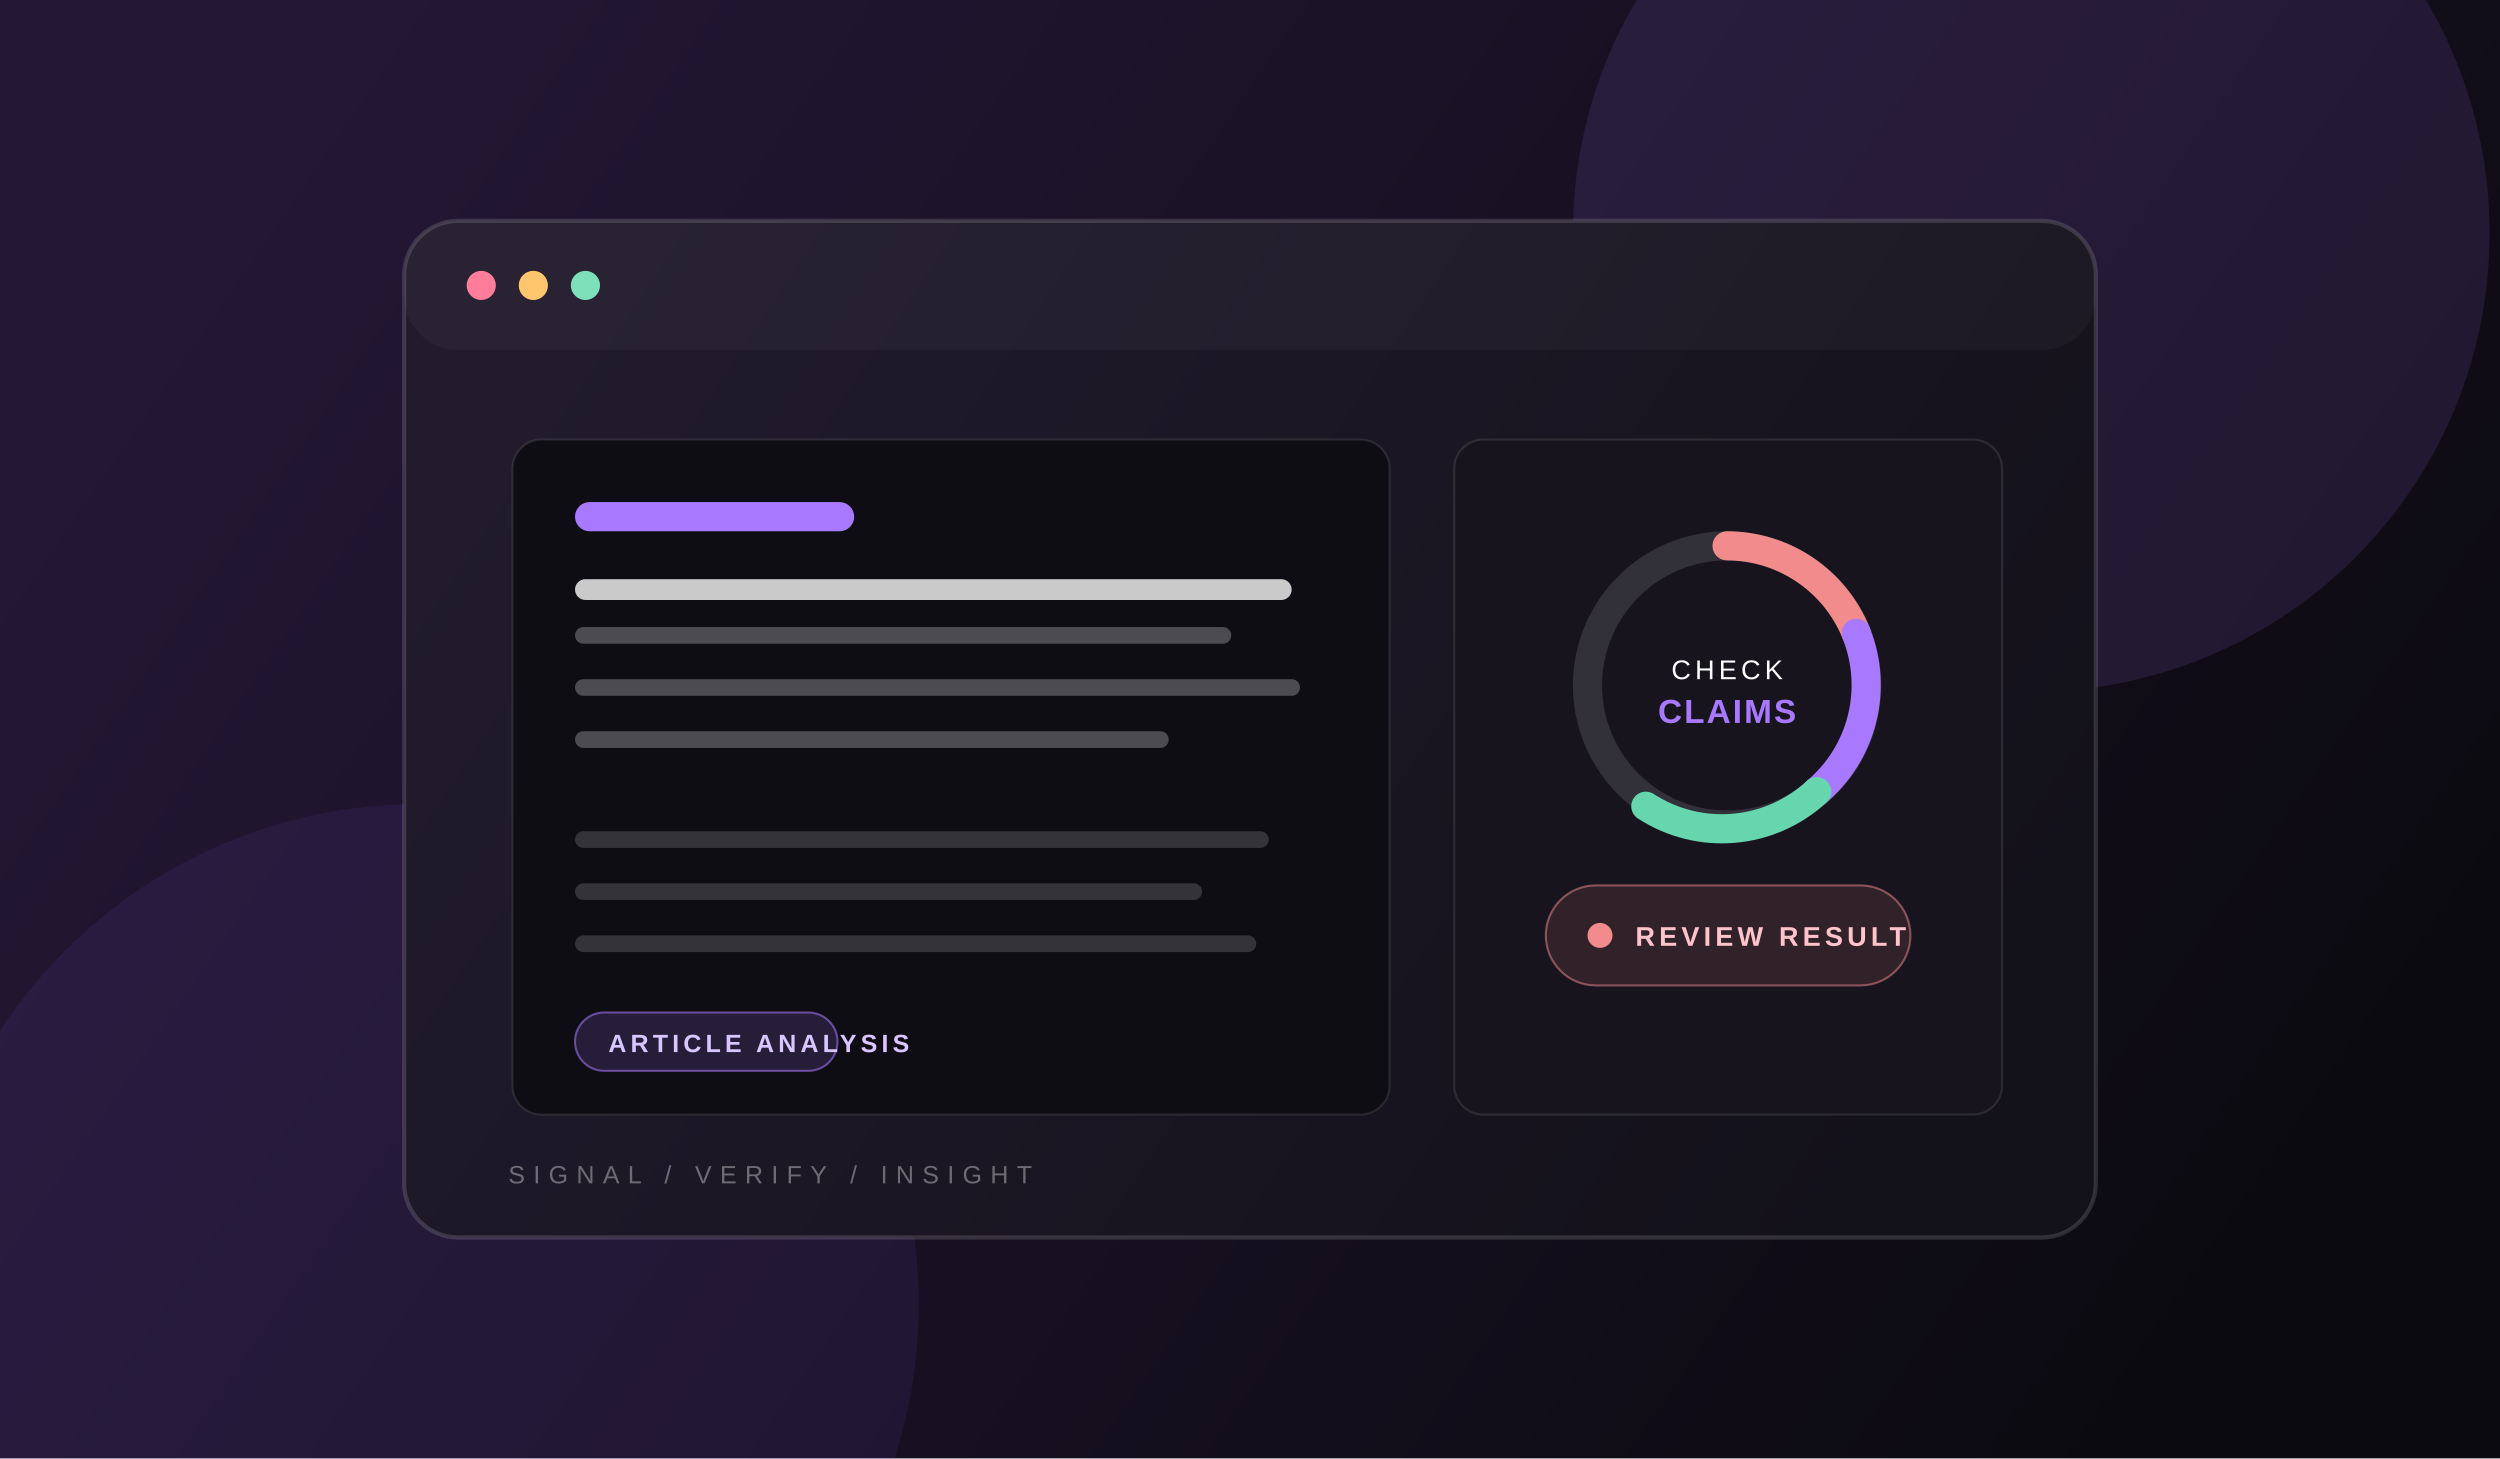
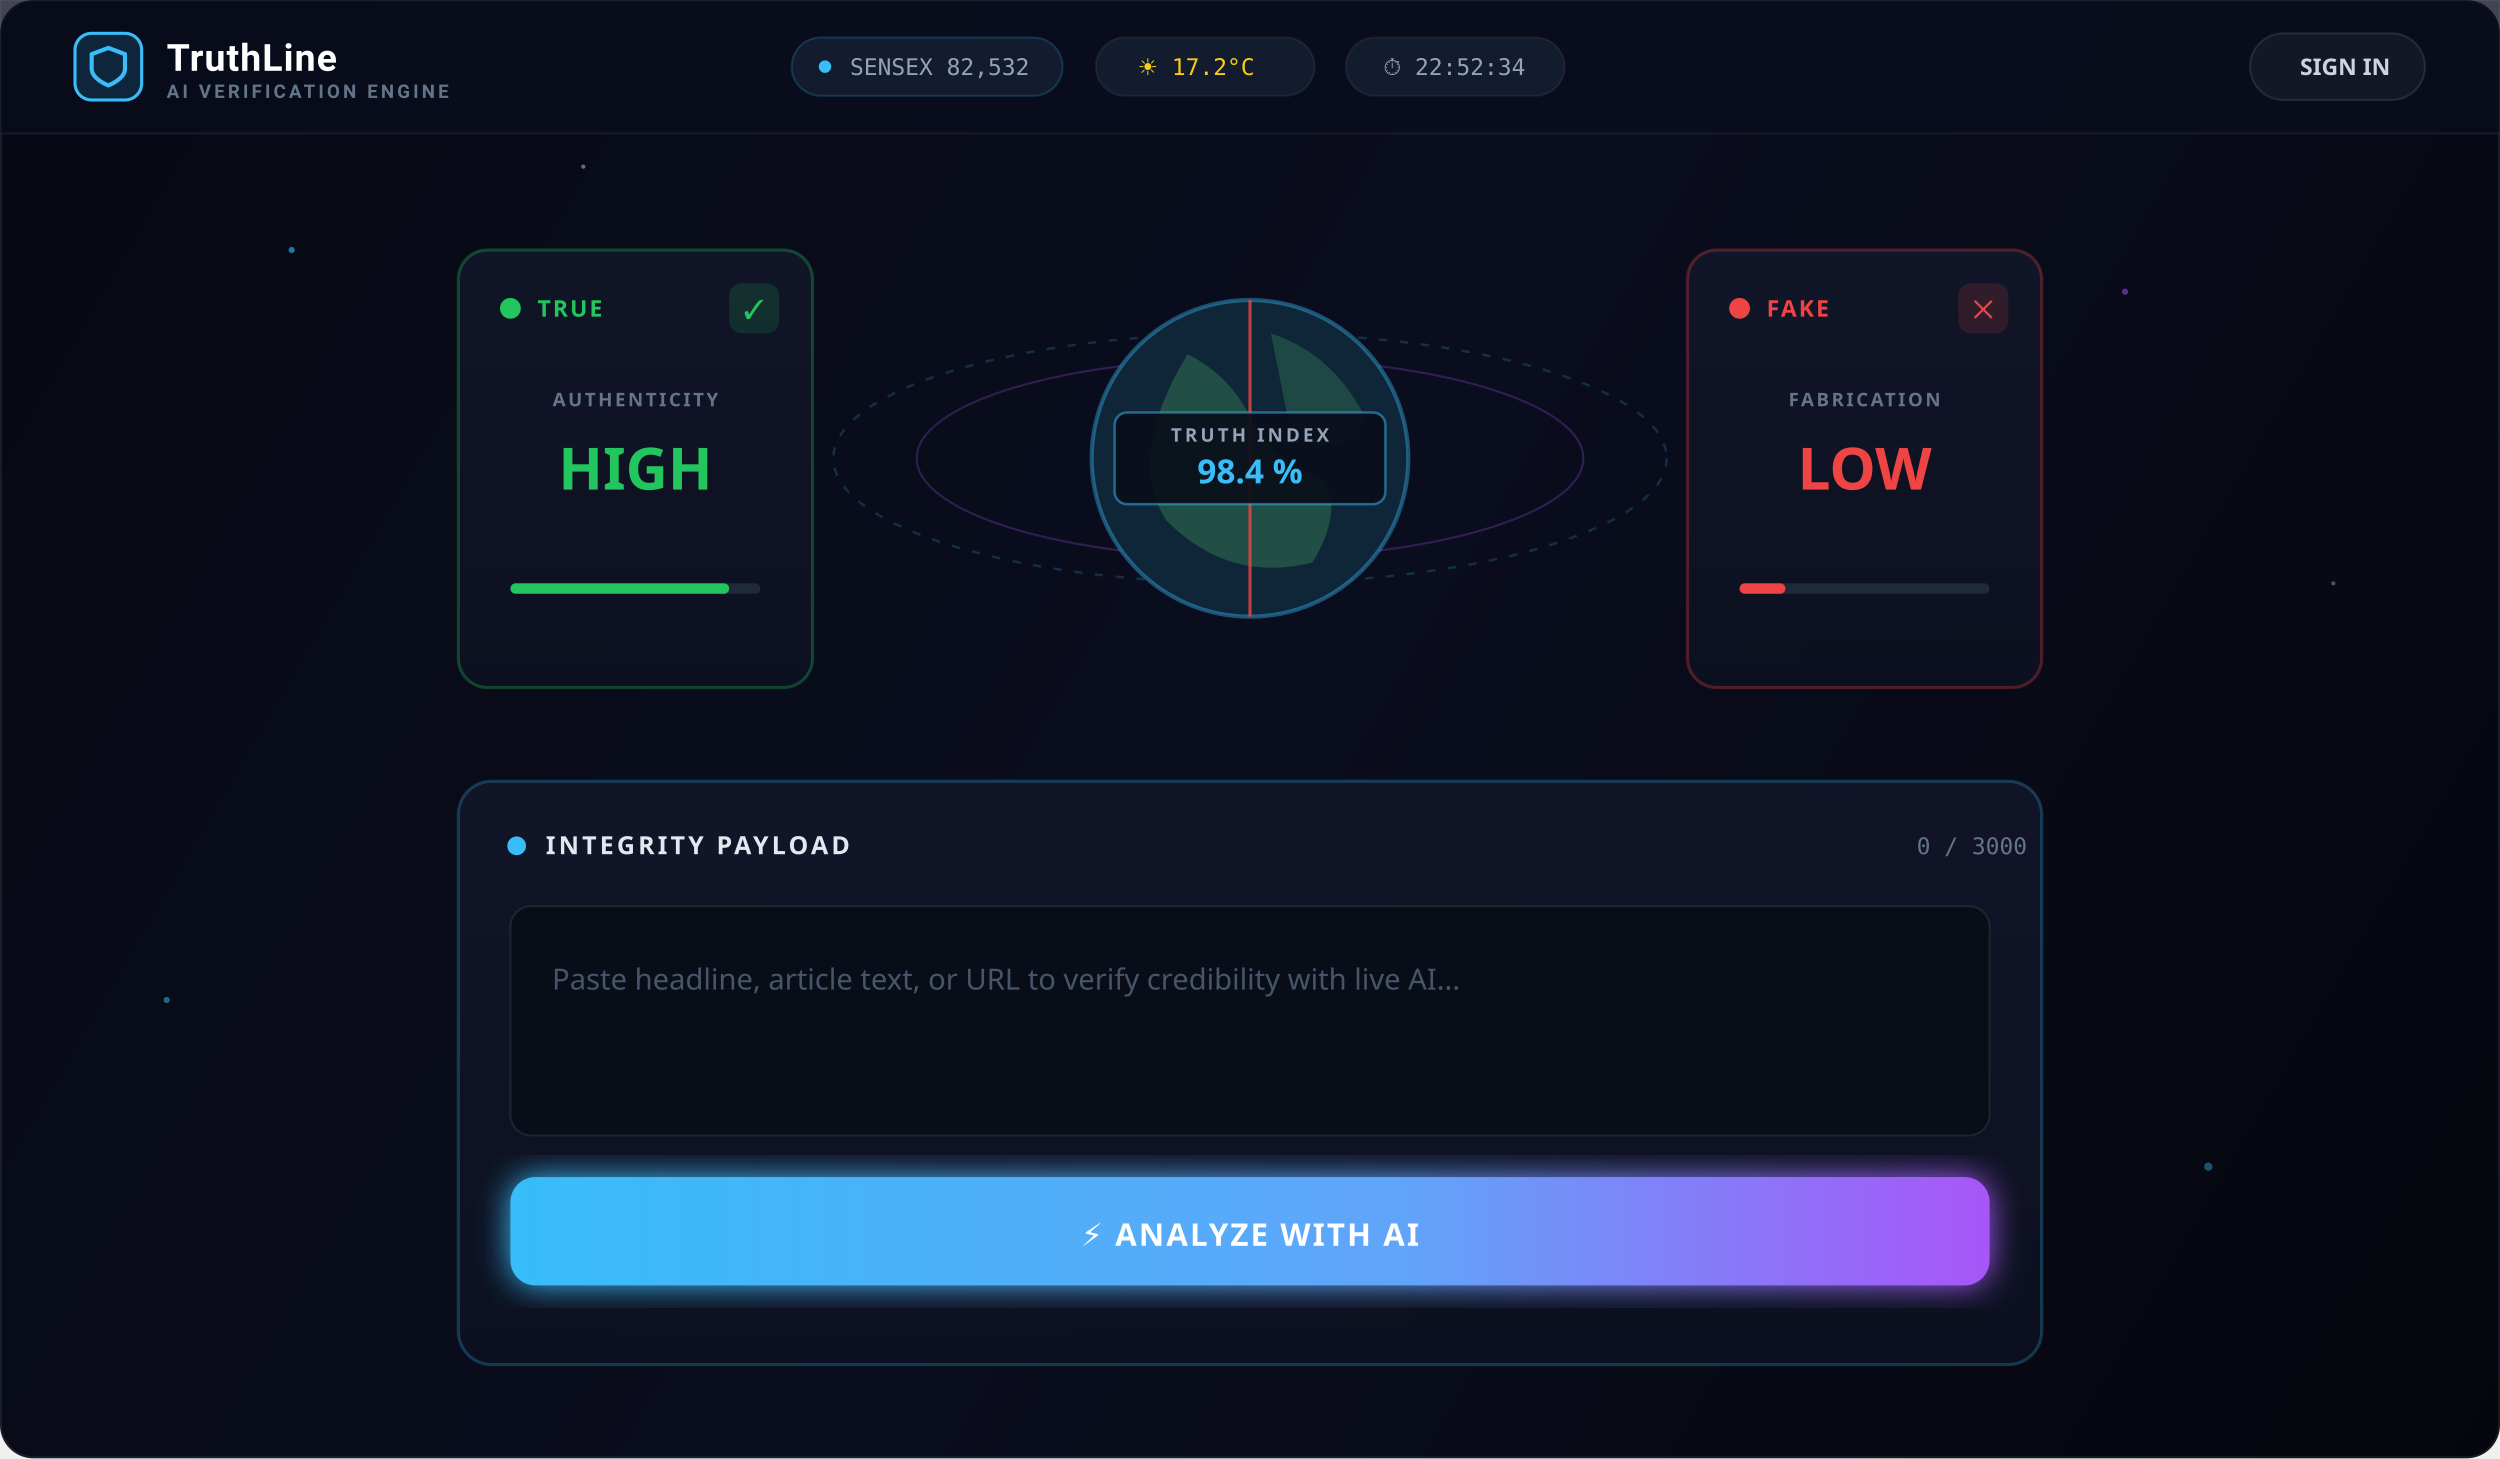
- <svg xmlns="http://www.w3.org/2000/svg" viewBox="0 0 1200 700" fill="none">
+ <svg xmlns="http://www.w3.org/2000/svg" viewBox="0 0 1200 700" width="100%" height="100%" fill="none">
  <defs>
-     <linearGradient id="bg" x1="120" y1="50" x2="1050" y2="690" gradientUnits="userSpaceOnUse">
-       <stop stop-color="#241735" />
-       <stop offset="1" stop-color="#0B0A10" />
+     <linearGradient id="tl-bg" x1="0" y1="0" x2="1200" y2="700" gradientUnits="userSpaceOnUse">
+       <stop stop-color="#070913" />
+       <stop offset="0.5" stop-color="#0a0d1e" />
+       <stop offset="1" stop-color="#05060d" />
    </linearGradient>
-     <linearGradient id="panel" x1="270" y1="150" x2="900" y2="570" gradientUnits="userSpaceOnUse">
-       <stop stop-color="#211B2C" />
-       <stop offset="1" stop-color="#13111A" />
+     <linearGradient id="tl-btn" x1="0%" y1="0%" x2="100%" y2="0%">
+       <stop stop-color="#38bdf8" />
+       <stop offset="60%" stop-color="#60a5fa" />
+       <stop offset="100%" stop-color="#a855f7" />
    </linearGradient>
+     <linearGradient id="tl-card" x1="0%" y1="0%" x2="0%" y2="100%">
+       <stop stop-color="#12172a" stop-opacity="0.85" />
+       <stop offset="100%" stop-color="#0c1020" stop-opacity="0.95" />
+     </linearGradient>
+     <filter id="tl-glow" x="-20%" y="-20%" width="140%" height="140%">
+       <feGaussianBlur stdDeviation="8" result="blur" />
+       <feComposite in="SourceGraphic" in2="blur" operator="over" />
+     </filter>
  </defs>
-   <path fill="url(#bg)" d="M0 0h1200v700H0z" />
-   <circle cx="975" cy="112" r="220" fill="#A879FF" fill-opacity=".12" />
-   <circle cx="201" cy="626" r="240" fill="#7852D6" fill-opacity=".1" />
-   <rect x="194" y="106" width="812" height="488" rx="26" fill="url(#panel)" stroke="#FFFFFF" stroke-opacity=".14" stroke-width="2" />
-   <rect x="194" y="106" width="812" height="62" rx="26" fill="#FFFFFF" fill-opacity=".035" />
-   <circle cx="231" cy="137" r="7" fill="#FF7D9B" />
-   <circle cx="256" cy="137" r="7" fill="#FFC66D" />
-   <circle cx="281" cy="137" r="7" fill="#7EE0B8" />
-   <rect x="246" y="211" width="421" height="324" rx="14" fill="#0E0D13" stroke="#FFFFFF" stroke-opacity=".1" />
-   <rect x="276" y="241" width="134" height="14" rx="7" fill="#A879FF" />
-   <rect x="276" y="278" width="344" height="10" rx="5" fill="#FFFFFF" fill-opacity=".78" />
-   <rect x="276" y="301" width="315" height="8" rx="4" fill="#FFFFFF" fill-opacity=".26" />
-   <rect x="276" y="326" width="348" height="8" rx="4" fill="#FFFFFF" fill-opacity=".26" />
-   <rect x="276" y="351" width="285" height="8" rx="4" fill="#FFFFFF" fill-opacity=".26" />
-   <rect x="276" y="399" width="333" height="8" rx="4" fill="#FFFFFF" fill-opacity=".16" />
-   <rect x="276" y="424" width="301" height="8" rx="4" fill="#FFFFFF" fill-opacity=".16" />
-   <rect x="276" y="449" width="327" height="8" rx="4" fill="#FFFFFF" fill-opacity=".16" />
-   <rect x="276" y="486" width="126" height="28" rx="14" fill="#A879FF" fill-opacity=".16" stroke="#A879FF" stroke-opacity=".55" />
-   <text x="292" y="505" fill="#D9C5FF" font-family="Arial,sans-serif" font-size="12" font-weight="700" letter-spacing="2">ARTICLE ANALYSIS</text>
-   <rect x="698" y="211" width="263" height="324" rx="14" fill="#17141E" stroke="#FFFFFF" stroke-opacity=".1" />
-   <circle cx="829" cy="329" r="67" stroke="#FFFFFF" stroke-opacity=".12" stroke-width="14" />
-   <path d="M829 262a67 67 0 0 1 62 42" stroke="#F28C8C" stroke-width="14" stroke-linecap="round" />
-   <path d="M891 304a67 67 0 0 1-19 76" stroke="#A879FF" stroke-width="14" stroke-linecap="round" />
-   <path d="M872 380a67 67 0 0 1-82 7" stroke="#65D6AE" stroke-width="14" stroke-linecap="round" />
-   <text x="829" y="326" fill="#FFFFFF" font-family="Arial,sans-serif" font-size="13" text-anchor="middle" letter-spacing="2">CHECK</text>
-   <text x="829" y="347" fill="#A879FF" font-family="Arial,sans-serif" font-size="16" font-weight="700" text-anchor="middle" letter-spacing="1">CLAIMS</text>
-   <rect x="742" y="425" width="175" height="48" rx="24" fill="#F28C8C" fill-opacity=".12" stroke="#F28C8C" stroke-opacity=".5" />
-   <circle cx="768" cy="449" r="6" fill="#F28C8C" />
-   <text x="785" y="454" fill="#FFC4CB" font-family="Arial,sans-serif" font-size="13" font-weight="700" letter-spacing="2">REVIEW RESULT</text>
-   <text x="244" y="568" fill="#FFFFFF" fill-opacity=".36" font-family="Arial,sans-serif" font-size="12" letter-spacing="4">SIGNAL / VERIFY / INSIGHT</text>
+   <rect width="1200" height="700" rx="16" fill="url(#tl-bg)" />
+   <rect width="1200" height="700" rx="16" stroke="rgba(255,255,255,0.08)" stroke-width="2" />
+   <circle cx="140" cy="120" r="1.5" fill="#38bdf8" opacity="0.6" />
+   <circle cx="280" cy="80" r="1" fill="#fff" opacity="0.4" />
+   <circle cx="1020" cy="140" r="1.5" fill="#a855f7" opacity="0.5" />
+   <circle cx="1120" cy="280" r="1" fill="#fff" opacity="0.3" />
+   <circle cx="80" cy="480" r="1.5" fill="#38bdf8" opacity="0.5" />
+   <circle cx="1060" cy="560" r="2" fill="#38bdf8" opacity="0.4" />
+   <rect x="0" y="0" width="1200" height="64" fill="#090d1c" fill-opacity="0.75" stroke="rgba(255,255,255,0.06)" stroke-width="1" />
+   <rect x="36" y="16" width="32" height="32" rx="8" fill="#38bdf8" fill-opacity="0.15" stroke="#38bdf8" stroke-width="1.5" />
+   <path d="M52 23 L44 26 L44 33 C44 38 52 41 52 41 C52 41 60 38 60 33 L60 26 Z" fill="none" stroke="#38bdf8" stroke-width="2" stroke-linejoin="round" />
+   <text x="80" y="34" fill="#ffffff" font-family="'Segoe UI', Roboto, sans-serif" font-size="18" font-weight="700" letter-spacing="0.5">TruthLine</text>
+   <text x="80" y="47" fill="#64748b" font-family="'Segoe UI', Roboto, sans-serif" font-size="9" font-weight="600" letter-spacing="1.5">AI VERIFICATION ENGINE</text>
+   <rect x="380" y="18" width="130" height="28" rx="14" fill="#131b2e" stroke="rgba(56,189,248,0.2)" />
+   <circle cx="396" cy="32" r="3" fill="#38bdf8" />
+   <text x="408" y="36" fill="#94a3b8" font-family="monospace" font-size="11">SENSEX 82,532</text>
+   <rect x="526" y="18" width="105" height="28" rx="14" fill="#131b2e" stroke="rgba(255,255,255,0.06)" />
+   <text x="546" y="36" fill="#facc15" font-family="monospace" font-size="11">☀️ 17.2°C</text>
+   <rect x="646" y="18" width="105" height="28" rx="14" fill="#131b2e" stroke="rgba(255,255,255,0.06)" />
+   <text x="664" y="36" fill="#94a3b8" font-family="monospace" font-size="11">⏱ 22:52:34</text>
+   <rect x="1080" y="16" width="84" height="32" rx="16" fill="rgba(255,255,255,0.05)" stroke="rgba(255,255,255,0.1)" />
+   <text x="1104" y="36" fill="#cbd5e1" font-family="'Segoe UI', sans-serif" font-size="11" font-weight="600">SIGN IN</text>
+   <g transform="translate(600, 220)">
+     <ellipse cx="0" cy="0" rx="200" ry="60" fill="none" stroke="rgba(56,189,248,0.2)" stroke-width="1.2" stroke-dasharray="4 6" />
+     <ellipse cx="0" cy="0" rx="160" ry="48" fill="none" stroke="rgba(168,85,247,0.25)" stroke-width="1" />
+     <circle cx="0" cy="0" r="76" fill="#0f2638" stroke="rgba(56,189,248,0.4)" stroke-width="2" />
+     <path d="M-30 -50 Q-10 -40 0 -20 Q10 0 35 10 Q45 25 30 50 Q-10 60 -40 30 Q-60 0 -30 -50 Z" fill="#2d6a4f" opacity="0.6" />
+     <path d="M10 -60 Q40 -50 55 -20 Q50 0 20 -10 Z" fill="#2d6a4f" opacity="0.5" />
+     <line x1="0" y1="-76" x2="0" y2="76" stroke="#ef4444" stroke-width="1.5" stroke-opacity="0.8" />
+     <rect x="-65" y="-22" width="130" height="44" rx="6" fill="#090d19" fill-opacity="0.9" stroke="rgba(56,189,248,0.5)" stroke-width="1.2" />
+     <text x="0" y="-8" fill="#94a3b8" font-family="'Segoe UI', monospace" font-size="9" font-weight="700" text-anchor="middle" letter-spacing="1.5">TRUTH INDEX</text>
+     <text x="0" y="12" fill="#38bdf8" font-family="'Segoe UI', monospace" font-size="16" font-weight="700" text-anchor="middle">98.4 %</text>
+   </g>
+   <rect x="220" y="120" width="170" height="210" rx="14" fill="url(#tl-card)" stroke="rgba(34,197,94,0.3)" stroke-width="1.5" />
+   <circle cx="245" cy="148" r="5" fill="#22c55e" />
+   <text x="258" y="152" fill="#22c55e" font-family="'Segoe UI', sans-serif" font-size="11" font-weight="700" letter-spacing="1">TRUE</text>
+   <rect x="350" y="136" width="24" height="24" rx="6" fill="#22c55e" fill-opacity="0.15" />
+   <text x="357" y="153" fill="#22c55e" font-size="13">✓</text>
+   <text x="305" y="195" fill="#64748b" font-family="'Segoe UI', sans-serif" font-size="9" font-weight="600" text-anchor="middle" letter-spacing="1.2">AUTHENTICITY</text>
+   <text x="305" y="235" fill="#22c55e" font-family="'Segoe UI', sans-serif" font-size="28" font-weight="700" text-anchor="middle">HIGH</text>
+   <rect x="245" y="280" width="120" height="5" rx="2.5" fill="#1e293b" />
+   <rect x="245" y="280" width="105" height="5" rx="2.5" fill="#22c55e" />
+   <rect x="810" y="120" width="170" height="210" rx="14" fill="url(#tl-card)" stroke="rgba(239,68,68,0.3)" stroke-width="1.5" />
+   <circle cx="835" cy="148" r="5" fill="#ef4444" />
+   <text x="848" y="152" fill="#ef4444" font-family="'Segoe UI', sans-serif" font-size="11" font-weight="700" letter-spacing="1">FAKE</text>
+   <rect x="940" y="136" width="24" height="24" rx="6" fill="#ef4444" fill-opacity="0.15" />
+   <text x="947" y="153" fill="#ef4444" font-size="13">✕</text>
+   <text x="895" y="195" fill="#64748b" font-family="'Segoe UI', sans-serif" font-size="9" font-weight="600" text-anchor="middle" letter-spacing="1.2">FABRICATION</text>
+   <text x="895" y="235" fill="#ef4444" font-family="'Segoe UI', sans-serif" font-size="28" font-weight="700" text-anchor="middle">LOW</text>
+   <rect x="835" y="280" width="120" height="5" rx="2.5" fill="#1e293b" />
+   <rect x="835" y="280" width="22" height="5" rx="2.5" fill="#ef4444" />
+   <rect x="220" y="375" width="760" height="280" rx="16" fill="url(#tl-card)" stroke="rgba(56,189,248,0.25)" stroke-width="1.5" />
+   <circle cx="248" cy="406" r="4.5" fill="#38bdf8" />
+   <text x="262" y="410" fill="#e2e8f0" font-family="'Segoe UI', sans-serif" font-size="12" font-weight="700" letter-spacing="1.5">INTEGRITY PAYLOAD</text>
+   <text x="920" y="410" fill="#64748b" font-family="monospace" font-size="11">0 / 3000</text>
+   <rect x="245" y="435" width="710" height="110" rx="10" fill="#090d18" stroke="rgba(255,255,255,0.08)" stroke-width="1" />
+   <text x="265" y="475" fill="#475569" font-family="'Segoe UI', sans-serif" font-size="14">Paste headline, article text, or URL to verify credibility with live AI...</text>
+   <rect x="245" y="565" width="710" height="52" rx="12" fill="url(#tl-btn)" filter="url(#tl-glow)" />
+   <text x="600" y="598" fill="#ffffff" font-family="'Segoe UI', sans-serif" font-size="15" font-weight="700" text-anchor="middle" letter-spacing="1">⚡ ANALYZE WITH AI</text>
</svg>
